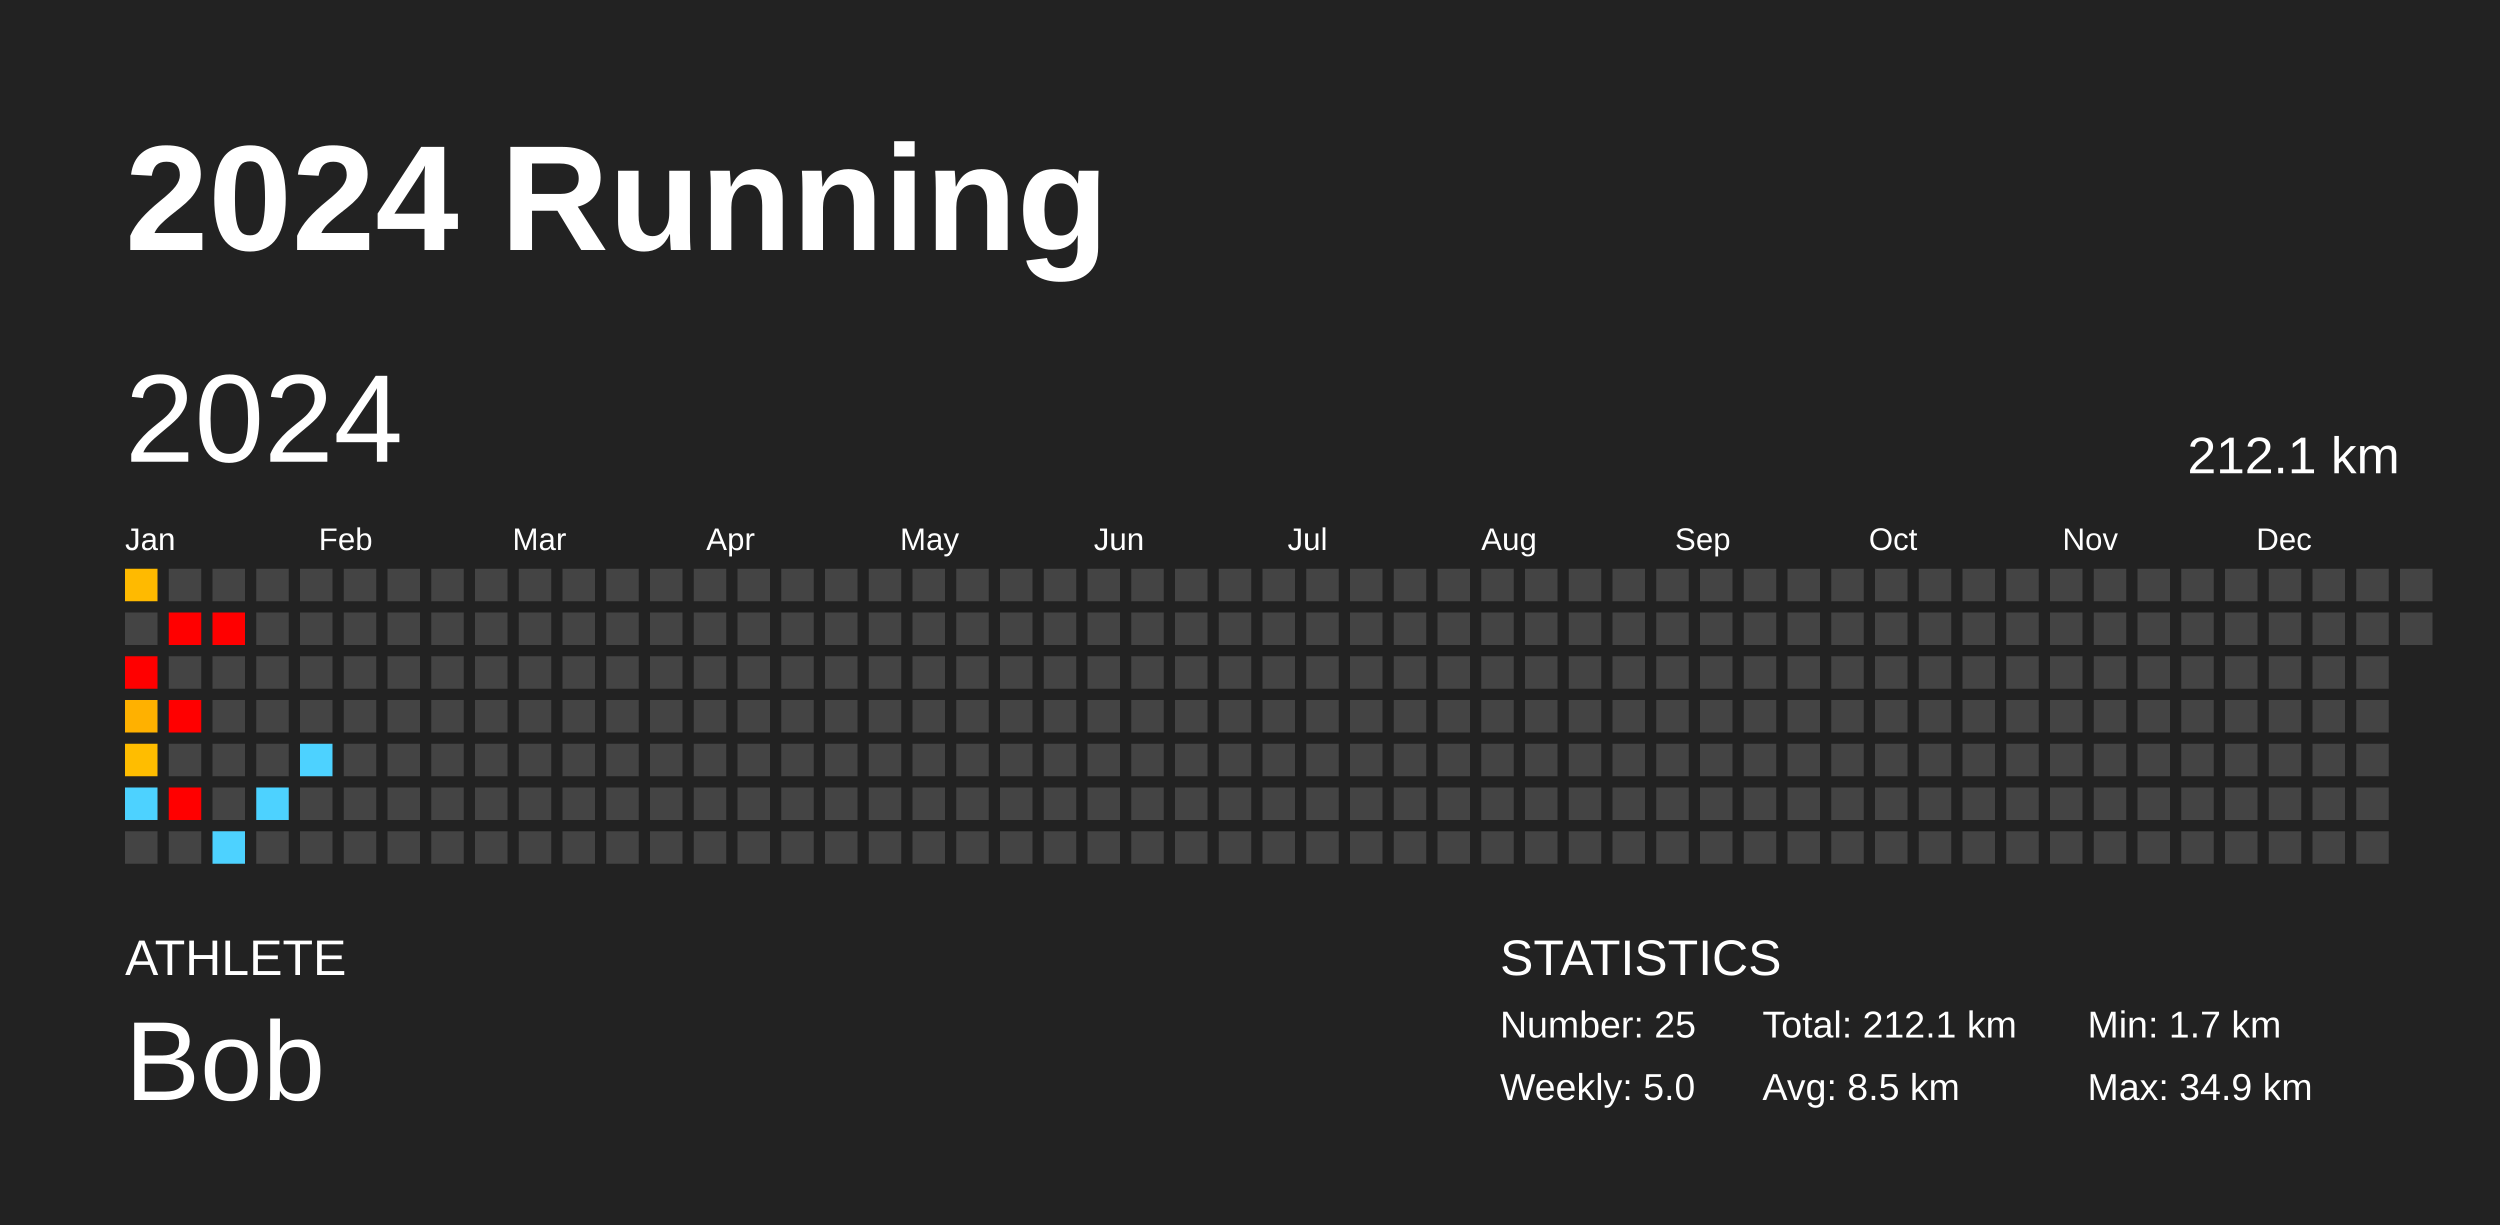
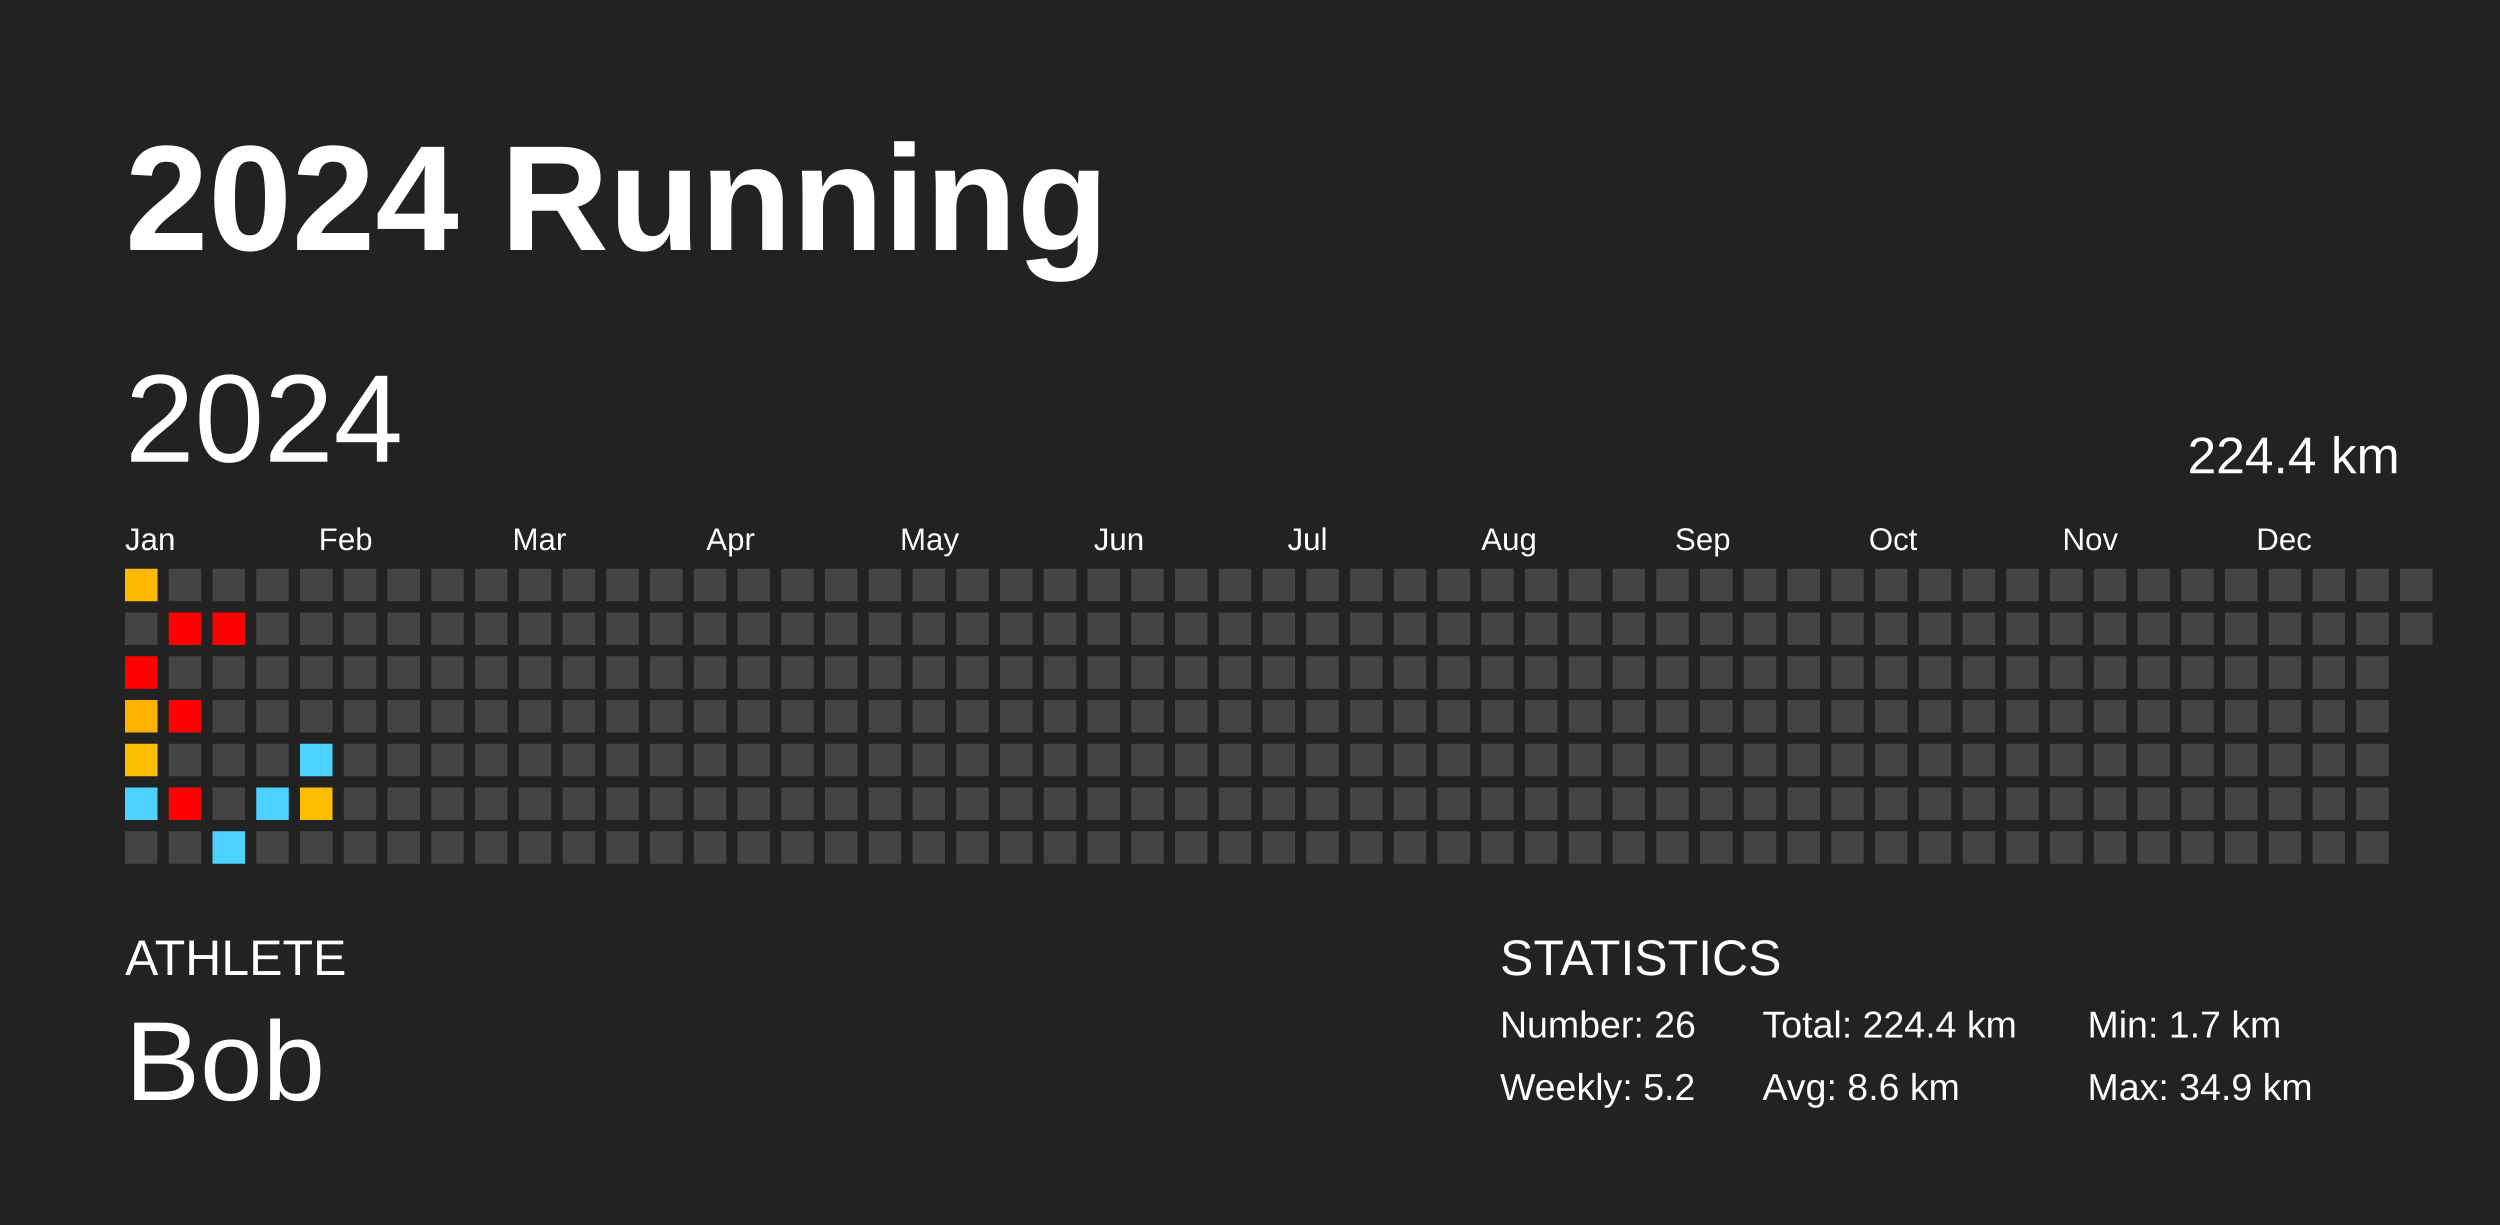
<svg xmlns="http://www.w3.org/2000/svg" baseProfile="full" height="98mm" version="1.1" viewBox="0,0,200,98" width="200mm">
  <defs />
  <rect fill="#222222" height="98" width="200" x="0" y="0" />
  <text fill="#FFFFFF" style="font-size:12px; font-family:Arial; font-weight:bold;" x="10" y="20">2024 Running</text>
  <text fill="#FFFFFF" style="font-size:4px; font-family:Arial" x="10" y="78">ATHLETE</text>
  <text fill="#FFFFFF" style="font-size:9px; font-family:Arial" x="10" y="88">Bob</text>
  <text fill="#FFFFFF" style="font-size:4px; font-family:Arial" x="120" y="78">STATISTICS</text>
-   <text fill="#FFFFFF" style="font-size:3px; font-family:Arial" x="120" y="83">Number: 25</text>
-   <text fill="#FFFFFF" style="font-size:3px; font-family:Arial" x="120" y="88">Weekly: 5.0</text>
-   <text fill="#FFFFFF" style="font-size:3px; font-family:Arial" x="141" y="83">Total: 212.1 km</text>
-   <text fill="#FFFFFF" style="font-size:3px; font-family:Arial" x="141" y="88">Avg: 8.5 km</text>
+   <text fill="#FFFFFF" style="font-size:3px; font-family:Arial" x="120" y="83">Number: 26</text>
+   <text fill="#FFFFFF" style="font-size:3px; font-family:Arial" x="120" y="88">Weekly: 5.2</text>
+   <text fill="#FFFFFF" style="font-size:3px; font-family:Arial" x="141" y="83">Total: 224.4 km</text>
+   <text fill="#FFFFFF" style="font-size:3px; font-family:Arial" x="141" y="88">Avg: 8.6 km</text>
  <text fill="#FFFFFF" style="font-size:3px; font-family:Arial" x="167" y="83">Min: 1.7 km</text>
  <text fill="#FFFFFF" style="font-size:3px; font-family:Arial" x="167" y="88">Max: 34.9 km</text>
  <text dominant-baseline="hanging" fill="#FFFFFF" style="font-size:10.0px; font-family:Arial;" x="10" y="30">2024</text>
-   <text dominant-baseline="hanging" fill="#FFFFFF" style="font-size:4.125px; font-family:Arial;" x="175" y="35">212.1 km</text>
+   <text dominant-baseline="hanging" fill="#FFFFFF" style="font-size:4.125px; font-family:Arial;" x="175" y="35">224.4 km</text>
  <text fill="#FFFFFF" style="font-size:2.5px; font-family:Arial" x="10.0" y="44">Jan</text>
  <text fill="#FFFFFF" style="font-size:2.5px; font-family:Arial" x="25.5" y="44">Feb</text>
  <text fill="#FFFFFF" style="font-size:2.5px; font-family:Arial" x="41.0" y="44">Mar</text>
  <text fill="#FFFFFF" style="font-size:2.5px; font-family:Arial" x="56.5" y="44">Apr</text>
  <text fill="#FFFFFF" style="font-size:2.5px; font-family:Arial" x="72.0" y="44">May</text>
  <text fill="#FFFFFF" style="font-size:2.5px; font-family:Arial" x="87.5" y="44">Jun</text>
  <text fill="#FFFFFF" style="font-size:2.5px; font-family:Arial" x="103.0" y="44">Jul</text>
  <text fill="#FFFFFF" style="font-size:2.5px; font-family:Arial" x="118.5" y="44">Aug</text>
  <text fill="#FFFFFF" style="font-size:2.5px; font-family:Arial" x="134.0" y="44">Sep</text>
  <text fill="#FFFFFF" style="font-size:2.5px; font-family:Arial" x="149.5" y="44">Oct</text>
  <text fill="#FFFFFF" style="font-size:2.5px; font-family:Arial" x="165.0" y="44">Nov</text>
  <text fill="#FFFFFF" style="font-size:2.5px; font-family:Arial" x="180.5" y="44">Dec</text>
  <rect fill="#ffba00" height="2.6" width="2.6" x="10.0" y="45.5" />
  <rect fill="#444444" height="2.6" width="2.6" x="10.0" y="49.0" />
  <rect fill="red" height="2.6" width="2.6" x="10.0" y="52.5" />
  <rect fill="#ffb100" height="2.6" width="2.6" x="10.0" y="56.0" />
  <rect fill="#ffbd00" height="2.6" width="2.6" x="10.0" y="59.5" />
  <rect fill="#4dd2ff" height="2.6" width="2.6" x="10.0" y="63.0" />
  <rect fill="#444444" height="2.6" width="2.6" x="10.0" y="66.5" />
  <rect fill="#444444" height="2.6" width="2.6" x="13.5" y="45.5" />
  <rect fill="red" height="2.6" width="2.6" x="13.5" y="49.0" />
  <rect fill="#444444" height="2.6" width="2.6" x="13.5" y="52.5" />
  <rect fill="red" height="2.6" width="2.6" x="13.5" y="56.0" />
  <rect fill="#444444" height="2.6" width="2.6" x="13.5" y="59.5" />
  <rect fill="red" height="2.6" width="2.6" x="13.5" y="63.0" />
  <rect fill="#444444" height="2.6" width="2.6" x="13.5" y="66.5" />
  <rect fill="#444444" height="2.6" width="2.6" x="17.0" y="45.5" />
  <rect fill="red" height="2.6" width="2.6" x="17.0" y="49.0" />
  <rect fill="#444444" height="2.6" width="2.6" x="17.0" y="52.5" />
  <rect fill="#444444" height="2.6" width="2.6" x="17.0" y="56.0" />
  <rect fill="#444444" height="2.6" width="2.6" x="17.0" y="59.5" />
  <rect fill="#444444" height="2.6" width="2.6" x="17.0" y="63.0" />
  <rect fill="#4dd2ff" height="2.6" width="2.6" x="17.0" y="66.5" />
  <rect fill="#444444" height="2.6" width="2.6" x="20.5" y="45.5" />
  <rect fill="#444444" height="2.6" width="2.6" x="20.5" y="49.0" />
  <rect fill="#444444" height="2.6" width="2.6" x="20.5" y="52.5" />
  <rect fill="#444444" height="2.6" width="2.6" x="20.5" y="56.0" />
  <rect fill="#444444" height="2.6" width="2.6" x="20.5" y="59.5" />
  <rect fill="#4dd2ff" height="2.6" width="2.6" x="20.5" y="63.0" />
  <rect fill="#444444" height="2.6" width="2.6" x="20.5" y="66.5" />
  <rect fill="#444444" height="2.6" width="2.6" x="24.0" y="45.5" />
  <rect fill="#444444" height="2.6" width="2.6" x="24.0" y="49.0" />
  <rect fill="#444444" height="2.6" width="2.6" x="24.0" y="52.5" />
  <rect fill="#444444" height="2.6" width="2.6" x="24.0" y="56.0" />
  <rect fill="#4dd2ff" height="2.6" width="2.6" x="24.0" y="59.5" />
-   <rect fill="#444444" height="2.6" width="2.6" x="24.0" y="63.0" />
+   <rect fill="#ffbd00" height="2.6" width="2.6" x="24.0" y="63.0" />
  <rect fill="#444444" height="2.6" width="2.6" x="24.0" y="66.5" />
  <rect fill="#444444" height="2.6" width="2.6" x="27.5" y="45.5" />
  <rect fill="#444444" height="2.6" width="2.6" x="27.5" y="49.0" />
  <rect fill="#444444" height="2.6" width="2.6" x="27.5" y="52.5" />
  <rect fill="#444444" height="2.6" width="2.6" x="27.5" y="56.0" />
  <rect fill="#444444" height="2.6" width="2.6" x="27.5" y="59.5" />
  <rect fill="#444444" height="2.6" width="2.6" x="27.5" y="63.0" />
  <rect fill="#444444" height="2.6" width="2.6" x="27.5" y="66.5" />
  <rect fill="#444444" height="2.6" width="2.6" x="31.0" y="45.5" />
  <rect fill="#444444" height="2.6" width="2.6" x="31.0" y="49.0" />
  <rect fill="#444444" height="2.6" width="2.6" x="31.0" y="52.5" />
  <rect fill="#444444" height="2.6" width="2.6" x="31.0" y="56.0" />
  <rect fill="#444444" height="2.6" width="2.6" x="31.0" y="59.5" />
  <rect fill="#444444" height="2.6" width="2.6" x="31.0" y="63.0" />
  <rect fill="#444444" height="2.6" width="2.6" x="31.0" y="66.5" />
  <rect fill="#444444" height="2.6" width="2.6" x="34.5" y="45.5" />
  <rect fill="#444444" height="2.6" width="2.6" x="34.5" y="49.0" />
  <rect fill="#444444" height="2.6" width="2.6" x="34.5" y="52.5" />
  <rect fill="#444444" height="2.6" width="2.6" x="34.5" y="56.0" />
  <rect fill="#444444" height="2.6" width="2.6" x="34.5" y="59.5" />
  <rect fill="#444444" height="2.6" width="2.6" x="34.5" y="63.0" />
  <rect fill="#444444" height="2.6" width="2.6" x="34.5" y="66.5" />
  <rect fill="#444444" height="2.6" width="2.6" x="38.0" y="45.5" />
  <rect fill="#444444" height="2.6" width="2.6" x="38.0" y="49.0" />
  <rect fill="#444444" height="2.6" width="2.6" x="38.0" y="52.5" />
  <rect fill="#444444" height="2.6" width="2.6" x="38.0" y="56.0" />
  <rect fill="#444444" height="2.6" width="2.6" x="38.0" y="59.5" />
  <rect fill="#444444" height="2.6" width="2.6" x="38.0" y="63.0" />
  <rect fill="#444444" height="2.6" width="2.6" x="38.0" y="66.5" />
  <rect fill="#444444" height="2.6" width="2.6" x="41.5" y="45.5" />
  <rect fill="#444444" height="2.6" width="2.6" x="41.5" y="49.0" />
  <rect fill="#444444" height="2.6" width="2.6" x="41.5" y="52.5" />
  <rect fill="#444444" height="2.6" width="2.6" x="41.5" y="56.0" />
  <rect fill="#444444" height="2.6" width="2.6" x="41.5" y="59.5" />
  <rect fill="#444444" height="2.6" width="2.6" x="41.5" y="63.0" />
  <rect fill="#444444" height="2.6" width="2.6" x="41.5" y="66.5" />
  <rect fill="#444444" height="2.6" width="2.6" x="45.0" y="45.5" />
  <rect fill="#444444" height="2.6" width="2.6" x="45.0" y="49.0" />
  <rect fill="#444444" height="2.6" width="2.6" x="45.0" y="52.5" />
  <rect fill="#444444" height="2.6" width="2.6" x="45.0" y="56.0" />
  <rect fill="#444444" height="2.6" width="2.6" x="45.0" y="59.5" />
  <rect fill="#444444" height="2.6" width="2.6" x="45.0" y="63.0" />
  <rect fill="#444444" height="2.6" width="2.6" x="45.0" y="66.5" />
  <rect fill="#444444" height="2.6" width="2.6" x="48.5" y="45.5" />
  <rect fill="#444444" height="2.6" width="2.6" x="48.5" y="49.0" />
  <rect fill="#444444" height="2.6" width="2.6" x="48.5" y="52.5" />
  <rect fill="#444444" height="2.6" width="2.6" x="48.5" y="56.0" />
  <rect fill="#444444" height="2.6" width="2.6" x="48.5" y="59.5" />
  <rect fill="#444444" height="2.6" width="2.6" x="48.5" y="63.0" />
  <rect fill="#444444" height="2.6" width="2.6" x="48.5" y="66.5" />
  <rect fill="#444444" height="2.6" width="2.6" x="52.0" y="45.5" />
  <rect fill="#444444" height="2.6" width="2.6" x="52.0" y="49.0" />
  <rect fill="#444444" height="2.6" width="2.6" x="52.0" y="52.5" />
  <rect fill="#444444" height="2.6" width="2.6" x="52.0" y="56.0" />
  <rect fill="#444444" height="2.6" width="2.6" x="52.0" y="59.5" />
  <rect fill="#444444" height="2.6" width="2.6" x="52.0" y="63.0" />
  <rect fill="#444444" height="2.6" width="2.6" x="52.0" y="66.5" />
  <rect fill="#444444" height="2.6" width="2.6" x="55.5" y="45.5" />
  <rect fill="#444444" height="2.6" width="2.6" x="55.5" y="49.0" />
  <rect fill="#444444" height="2.6" width="2.6" x="55.5" y="52.5" />
  <rect fill="#444444" height="2.6" width="2.6" x="55.5" y="56.0" />
  <rect fill="#444444" height="2.6" width="2.6" x="55.5" y="59.5" />
  <rect fill="#444444" height="2.6" width="2.6" x="55.5" y="63.0" />
  <rect fill="#444444" height="2.6" width="2.6" x="55.5" y="66.5" />
  <rect fill="#444444" height="2.6" width="2.6" x="59.0" y="45.5" />
  <rect fill="#444444" height="2.6" width="2.6" x="59.0" y="49.0" />
  <rect fill="#444444" height="2.6" width="2.6" x="59.0" y="52.5" />
  <rect fill="#444444" height="2.6" width="2.6" x="59.0" y="56.0" />
  <rect fill="#444444" height="2.6" width="2.6" x="59.0" y="59.5" />
  <rect fill="#444444" height="2.6" width="2.6" x="59.0" y="63.0" />
  <rect fill="#444444" height="2.6" width="2.6" x="59.0" y="66.5" />
  <rect fill="#444444" height="2.6" width="2.6" x="62.5" y="45.5" />
  <rect fill="#444444" height="2.6" width="2.6" x="62.5" y="49.0" />
  <rect fill="#444444" height="2.6" width="2.6" x="62.5" y="52.5" />
  <rect fill="#444444" height="2.6" width="2.6" x="62.5" y="56.0" />
  <rect fill="#444444" height="2.6" width="2.6" x="62.5" y="59.5" />
  <rect fill="#444444" height="2.6" width="2.6" x="62.5" y="63.0" />
  <rect fill="#444444" height="2.6" width="2.6" x="62.5" y="66.5" />
  <rect fill="#444444" height="2.6" width="2.6" x="66.0" y="45.5" />
  <rect fill="#444444" height="2.6" width="2.6" x="66.0" y="49.0" />
  <rect fill="#444444" height="2.6" width="2.6" x="66.0" y="52.5" />
  <rect fill="#444444" height="2.6" width="2.6" x="66.0" y="56.0" />
  <rect fill="#444444" height="2.6" width="2.6" x="66.0" y="59.5" />
  <rect fill="#444444" height="2.6" width="2.6" x="66.0" y="63.0" />
  <rect fill="#444444" height="2.6" width="2.6" x="66.0" y="66.5" />
  <rect fill="#444444" height="2.6" width="2.6" x="69.5" y="45.5" />
  <rect fill="#444444" height="2.6" width="2.6" x="69.5" y="49.0" />
  <rect fill="#444444" height="2.6" width="2.6" x="69.5" y="52.5" />
  <rect fill="#444444" height="2.6" width="2.6" x="69.5" y="56.0" />
  <rect fill="#444444" height="2.6" width="2.6" x="69.5" y="59.5" />
  <rect fill="#444444" height="2.6" width="2.6" x="69.5" y="63.0" />
  <rect fill="#444444" height="2.6" width="2.6" x="69.5" y="66.5" />
  <rect fill="#444444" height="2.6" width="2.6" x="73.0" y="45.5" />
  <rect fill="#444444" height="2.6" width="2.6" x="73.0" y="49.0" />
  <rect fill="#444444" height="2.6" width="2.6" x="73.0" y="52.5" />
  <rect fill="#444444" height="2.6" width="2.6" x="73.0" y="56.0" />
  <rect fill="#444444" height="2.6" width="2.6" x="73.0" y="59.5" />
  <rect fill="#444444" height="2.6" width="2.6" x="73.0" y="63.0" />
  <rect fill="#444444" height="2.6" width="2.6" x="73.0" y="66.5" />
  <rect fill="#444444" height="2.6" width="2.6" x="76.5" y="45.5" />
  <rect fill="#444444" height="2.6" width="2.6" x="76.5" y="49.0" />
  <rect fill="#444444" height="2.6" width="2.6" x="76.5" y="52.5" />
  <rect fill="#444444" height="2.6" width="2.6" x="76.5" y="56.0" />
  <rect fill="#444444" height="2.6" width="2.6" x="76.5" y="59.5" />
  <rect fill="#444444" height="2.6" width="2.6" x="76.5" y="63.0" />
  <rect fill="#444444" height="2.6" width="2.6" x="76.5" y="66.5" />
  <rect fill="#444444" height="2.6" width="2.6" x="80.0" y="45.5" />
  <rect fill="#444444" height="2.6" width="2.6" x="80.0" y="49.0" />
  <rect fill="#444444" height="2.6" width="2.6" x="80.0" y="52.5" />
  <rect fill="#444444" height="2.6" width="2.6" x="80.0" y="56.0" />
  <rect fill="#444444" height="2.6" width="2.6" x="80.0" y="59.5" />
  <rect fill="#444444" height="2.6" width="2.6" x="80.0" y="63.0" />
  <rect fill="#444444" height="2.6" width="2.6" x="80.0" y="66.5" />
  <rect fill="#444444" height="2.6" width="2.6" x="83.5" y="45.5" />
  <rect fill="#444444" height="2.6" width="2.6" x="83.5" y="49.0" />
  <rect fill="#444444" height="2.6" width="2.6" x="83.5" y="52.5" />
  <rect fill="#444444" height="2.6" width="2.6" x="83.5" y="56.0" />
  <rect fill="#444444" height="2.6" width="2.6" x="83.5" y="59.5" />
  <rect fill="#444444" height="2.6" width="2.6" x="83.5" y="63.0" />
  <rect fill="#444444" height="2.6" width="2.6" x="83.5" y="66.5" />
  <rect fill="#444444" height="2.6" width="2.6" x="87.0" y="45.5" />
  <rect fill="#444444" height="2.6" width="2.6" x="87.0" y="49.0" />
  <rect fill="#444444" height="2.6" width="2.6" x="87.0" y="52.5" />
  <rect fill="#444444" height="2.6" width="2.6" x="87.0" y="56.0" />
  <rect fill="#444444" height="2.6" width="2.6" x="87.0" y="59.5" />
  <rect fill="#444444" height="2.6" width="2.6" x="87.0" y="63.0" />
  <rect fill="#444444" height="2.6" width="2.6" x="87.0" y="66.5" />
  <rect fill="#444444" height="2.6" width="2.6" x="90.5" y="45.5" />
  <rect fill="#444444" height="2.6" width="2.6" x="90.5" y="49.0" />
  <rect fill="#444444" height="2.6" width="2.6" x="90.5" y="52.5" />
  <rect fill="#444444" height="2.6" width="2.6" x="90.5" y="56.0" />
  <rect fill="#444444" height="2.6" width="2.6" x="90.5" y="59.5" />
  <rect fill="#444444" height="2.6" width="2.6" x="90.5" y="63.0" />
  <rect fill="#444444" height="2.6" width="2.6" x="90.5" y="66.5" />
  <rect fill="#444444" height="2.6" width="2.6" x="94.0" y="45.5" />
  <rect fill="#444444" height="2.6" width="2.6" x="94.0" y="49.0" />
  <rect fill="#444444" height="2.6" width="2.6" x="94.0" y="52.5" />
  <rect fill="#444444" height="2.6" width="2.6" x="94.0" y="56.0" />
  <rect fill="#444444" height="2.6" width="2.6" x="94.0" y="59.5" />
  <rect fill="#444444" height="2.6" width="2.6" x="94.0" y="63.0" />
  <rect fill="#444444" height="2.6" width="2.6" x="94.0" y="66.5" />
  <rect fill="#444444" height="2.6" width="2.6" x="97.5" y="45.5" />
  <rect fill="#444444" height="2.6" width="2.6" x="97.5" y="49.0" />
  <rect fill="#444444" height="2.6" width="2.6" x="97.5" y="52.5" />
  <rect fill="#444444" height="2.6" width="2.6" x="97.5" y="56.0" />
  <rect fill="#444444" height="2.6" width="2.6" x="97.5" y="59.5" />
  <rect fill="#444444" height="2.6" width="2.6" x="97.5" y="63.0" />
  <rect fill="#444444" height="2.6" width="2.6" x="97.5" y="66.5" />
  <rect fill="#444444" height="2.6" width="2.6" x="101.0" y="45.5" />
  <rect fill="#444444" height="2.6" width="2.6" x="101.0" y="49.0" />
  <rect fill="#444444" height="2.6" width="2.6" x="101.0" y="52.5" />
  <rect fill="#444444" height="2.6" width="2.6" x="101.0" y="56.0" />
  <rect fill="#444444" height="2.6" width="2.6" x="101.0" y="59.5" />
  <rect fill="#444444" height="2.6" width="2.6" x="101.0" y="63.0" />
  <rect fill="#444444" height="2.6" width="2.6" x="101.0" y="66.5" />
  <rect fill="#444444" height="2.6" width="2.6" x="104.5" y="45.5" />
  <rect fill="#444444" height="2.6" width="2.6" x="104.5" y="49.0" />
  <rect fill="#444444" height="2.6" width="2.6" x="104.5" y="52.5" />
  <rect fill="#444444" height="2.6" width="2.6" x="104.5" y="56.0" />
  <rect fill="#444444" height="2.6" width="2.6" x="104.5" y="59.5" />
  <rect fill="#444444" height="2.6" width="2.6" x="104.5" y="63.0" />
  <rect fill="#444444" height="2.6" width="2.6" x="104.5" y="66.5" />
  <rect fill="#444444" height="2.6" width="2.6" x="108.0" y="45.5" />
  <rect fill="#444444" height="2.6" width="2.6" x="108.0" y="49.0" />
  <rect fill="#444444" height="2.6" width="2.6" x="108.0" y="52.5" />
  <rect fill="#444444" height="2.6" width="2.6" x="108.0" y="56.0" />
  <rect fill="#444444" height="2.6" width="2.6" x="108.0" y="59.5" />
  <rect fill="#444444" height="2.6" width="2.6" x="108.0" y="63.0" />
  <rect fill="#444444" height="2.6" width="2.6" x="108.0" y="66.5" />
  <rect fill="#444444" height="2.6" width="2.6" x="111.5" y="45.5" />
  <rect fill="#444444" height="2.6" width="2.6" x="111.5" y="49.0" />
  <rect fill="#444444" height="2.6" width="2.6" x="111.5" y="52.5" />
  <rect fill="#444444" height="2.6" width="2.6" x="111.5" y="56.0" />
  <rect fill="#444444" height="2.6" width="2.6" x="111.5" y="59.5" />
  <rect fill="#444444" height="2.6" width="2.6" x="111.5" y="63.0" />
  <rect fill="#444444" height="2.6" width="2.6" x="111.5" y="66.5" />
  <rect fill="#444444" height="2.6" width="2.6" x="115.0" y="45.5" />
  <rect fill="#444444" height="2.6" width="2.6" x="115.0" y="49.0" />
  <rect fill="#444444" height="2.6" width="2.6" x="115.0" y="52.5" />
  <rect fill="#444444" height="2.6" width="2.6" x="115.0" y="56.0" />
  <rect fill="#444444" height="2.6" width="2.6" x="115.0" y="59.5" />
  <rect fill="#444444" height="2.6" width="2.6" x="115.0" y="63.0" />
  <rect fill="#444444" height="2.6" width="2.6" x="115.0" y="66.5" />
  <rect fill="#444444" height="2.6" width="2.6" x="118.5" y="45.5" />
  <rect fill="#444444" height="2.6" width="2.6" x="118.5" y="49.0" />
  <rect fill="#444444" height="2.6" width="2.6" x="118.5" y="52.5" />
  <rect fill="#444444" height="2.6" width="2.6" x="118.5" y="56.0" />
  <rect fill="#444444" height="2.6" width="2.6" x="118.5" y="59.5" />
  <rect fill="#444444" height="2.6" width="2.6" x="118.5" y="63.0" />
  <rect fill="#444444" height="2.6" width="2.6" x="118.5" y="66.5" />
  <rect fill="#444444" height="2.6" width="2.6" x="122.0" y="45.5" />
  <rect fill="#444444" height="2.6" width="2.6" x="122.0" y="49.0" />
  <rect fill="#444444" height="2.6" width="2.6" x="122.0" y="52.5" />
  <rect fill="#444444" height="2.6" width="2.6" x="122.0" y="56.0" />
  <rect fill="#444444" height="2.6" width="2.6" x="122.0" y="59.5" />
  <rect fill="#444444" height="2.6" width="2.6" x="122.0" y="63.0" />
  <rect fill="#444444" height="2.6" width="2.6" x="122.0" y="66.5" />
  <rect fill="#444444" height="2.6" width="2.6" x="125.5" y="45.5" />
  <rect fill="#444444" height="2.6" width="2.6" x="125.5" y="49.0" />
  <rect fill="#444444" height="2.6" width="2.6" x="125.5" y="52.5" />
  <rect fill="#444444" height="2.6" width="2.6" x="125.5" y="56.0" />
  <rect fill="#444444" height="2.6" width="2.6" x="125.5" y="59.5" />
  <rect fill="#444444" height="2.6" width="2.6" x="125.5" y="63.0" />
  <rect fill="#444444" height="2.6" width="2.6" x="125.5" y="66.5" />
  <rect fill="#444444" height="2.6" width="2.6" x="129.0" y="45.5" />
  <rect fill="#444444" height="2.6" width="2.6" x="129.0" y="49.0" />
  <rect fill="#444444" height="2.6" width="2.6" x="129.0" y="52.5" />
  <rect fill="#444444" height="2.6" width="2.6" x="129.0" y="56.0" />
  <rect fill="#444444" height="2.6" width="2.6" x="129.0" y="59.5" />
  <rect fill="#444444" height="2.6" width="2.6" x="129.0" y="63.0" />
  <rect fill="#444444" height="2.6" width="2.6" x="129.0" y="66.5" />
  <rect fill="#444444" height="2.6" width="2.6" x="132.5" y="45.5" />
  <rect fill="#444444" height="2.6" width="2.6" x="132.5" y="49.0" />
  <rect fill="#444444" height="2.6" width="2.6" x="132.5" y="52.5" />
  <rect fill="#444444" height="2.6" width="2.6" x="132.5" y="56.0" />
  <rect fill="#444444" height="2.6" width="2.6" x="132.5" y="59.5" />
  <rect fill="#444444" height="2.6" width="2.6" x="132.5" y="63.0" />
  <rect fill="#444444" height="2.6" width="2.6" x="132.5" y="66.5" />
  <rect fill="#444444" height="2.6" width="2.6" x="136.0" y="45.5" />
  <rect fill="#444444" height="2.6" width="2.6" x="136.0" y="49.0" />
  <rect fill="#444444" height="2.6" width="2.6" x="136.0" y="52.5" />
  <rect fill="#444444" height="2.6" width="2.6" x="136.0" y="56.0" />
  <rect fill="#444444" height="2.6" width="2.6" x="136.0" y="59.5" />
  <rect fill="#444444" height="2.6" width="2.6" x="136.0" y="63.0" />
  <rect fill="#444444" height="2.6" width="2.6" x="136.0" y="66.5" />
  <rect fill="#444444" height="2.6" width="2.6" x="139.5" y="45.5" />
  <rect fill="#444444" height="2.6" width="2.6" x="139.5" y="49.0" />
  <rect fill="#444444" height="2.6" width="2.6" x="139.5" y="52.5" />
  <rect fill="#444444" height="2.6" width="2.6" x="139.5" y="56.0" />
  <rect fill="#444444" height="2.6" width="2.6" x="139.5" y="59.5" />
  <rect fill="#444444" height="2.6" width="2.6" x="139.5" y="63.0" />
  <rect fill="#444444" height="2.6" width="2.6" x="139.5" y="66.5" />
  <rect fill="#444444" height="2.6" width="2.6" x="143.0" y="45.5" />
  <rect fill="#444444" height="2.6" width="2.6" x="143.0" y="49.0" />
  <rect fill="#444444" height="2.6" width="2.6" x="143.0" y="52.5" />
  <rect fill="#444444" height="2.6" width="2.6" x="143.0" y="56.0" />
  <rect fill="#444444" height="2.6" width="2.6" x="143.0" y="59.5" />
  <rect fill="#444444" height="2.6" width="2.6" x="143.0" y="63.0" />
  <rect fill="#444444" height="2.6" width="2.6" x="143.0" y="66.5" />
  <rect fill="#444444" height="2.6" width="2.6" x="146.5" y="45.5" />
  <rect fill="#444444" height="2.6" width="2.6" x="146.5" y="49.0" />
  <rect fill="#444444" height="2.6" width="2.6" x="146.5" y="52.5" />
  <rect fill="#444444" height="2.6" width="2.6" x="146.5" y="56.0" />
  <rect fill="#444444" height="2.6" width="2.6" x="146.5" y="59.5" />
  <rect fill="#444444" height="2.6" width="2.6" x="146.5" y="63.0" />
  <rect fill="#444444" height="2.6" width="2.6" x="146.5" y="66.5" />
  <rect fill="#444444" height="2.6" width="2.6" x="150.0" y="45.5" />
  <rect fill="#444444" height="2.6" width="2.6" x="150.0" y="49.0" />
  <rect fill="#444444" height="2.6" width="2.6" x="150.0" y="52.5" />
  <rect fill="#444444" height="2.6" width="2.6" x="150.0" y="56.0" />
  <rect fill="#444444" height="2.6" width="2.6" x="150.0" y="59.5" />
  <rect fill="#444444" height="2.6" width="2.6" x="150.0" y="63.0" />
  <rect fill="#444444" height="2.6" width="2.6" x="150.0" y="66.5" />
  <rect fill="#444444" height="2.6" width="2.6" x="153.5" y="45.5" />
  <rect fill="#444444" height="2.6" width="2.6" x="153.5" y="49.0" />
  <rect fill="#444444" height="2.6" width="2.6" x="153.5" y="52.5" />
  <rect fill="#444444" height="2.6" width="2.6" x="153.5" y="56.0" />
  <rect fill="#444444" height="2.6" width="2.6" x="153.5" y="59.5" />
  <rect fill="#444444" height="2.6" width="2.6" x="153.5" y="63.0" />
  <rect fill="#444444" height="2.6" width="2.6" x="153.5" y="66.5" />
  <rect fill="#444444" height="2.6" width="2.6" x="157.0" y="45.5" />
  <rect fill="#444444" height="2.6" width="2.6" x="157.0" y="49.0" />
  <rect fill="#444444" height="2.6" width="2.6" x="157.0" y="52.5" />
  <rect fill="#444444" height="2.6" width="2.6" x="157.0" y="56.0" />
  <rect fill="#444444" height="2.6" width="2.6" x="157.0" y="59.5" />
  <rect fill="#444444" height="2.6" width="2.6" x="157.0" y="63.0" />
  <rect fill="#444444" height="2.6" width="2.6" x="157.0" y="66.5" />
  <rect fill="#444444" height="2.6" width="2.6" x="160.5" y="45.5" />
  <rect fill="#444444" height="2.6" width="2.6" x="160.5" y="49.0" />
  <rect fill="#444444" height="2.6" width="2.6" x="160.5" y="52.5" />
  <rect fill="#444444" height="2.6" width="2.6" x="160.5" y="56.0" />
  <rect fill="#444444" height="2.6" width="2.6" x="160.5" y="59.5" />
  <rect fill="#444444" height="2.6" width="2.6" x="160.5" y="63.0" />
  <rect fill="#444444" height="2.6" width="2.6" x="160.5" y="66.5" />
  <rect fill="#444444" height="2.6" width="2.6" x="164.0" y="45.5" />
  <rect fill="#444444" height="2.6" width="2.6" x="164.0" y="49.0" />
  <rect fill="#444444" height="2.6" width="2.6" x="164.0" y="52.5" />
  <rect fill="#444444" height="2.6" width="2.6" x="164.0" y="56.0" />
  <rect fill="#444444" height="2.6" width="2.6" x="164.0" y="59.5" />
  <rect fill="#444444" height="2.6" width="2.6" x="164.0" y="63.0" />
  <rect fill="#444444" height="2.6" width="2.6" x="164.0" y="66.5" />
  <rect fill="#444444" height="2.6" width="2.6" x="167.5" y="45.5" />
  <rect fill="#444444" height="2.6" width="2.6" x="167.5" y="49.0" />
  <rect fill="#444444" height="2.6" width="2.6" x="167.5" y="52.5" />
  <rect fill="#444444" height="2.6" width="2.6" x="167.5" y="56.0" />
  <rect fill="#444444" height="2.6" width="2.6" x="167.5" y="59.5" />
  <rect fill="#444444" height="2.6" width="2.6" x="167.5" y="63.0" />
  <rect fill="#444444" height="2.6" width="2.6" x="167.5" y="66.5" />
  <rect fill="#444444" height="2.6" width="2.6" x="171.0" y="45.5" />
  <rect fill="#444444" height="2.6" width="2.6" x="171.0" y="49.0" />
  <rect fill="#444444" height="2.6" width="2.6" x="171.0" y="52.5" />
  <rect fill="#444444" height="2.6" width="2.6" x="171.0" y="56.0" />
  <rect fill="#444444" height="2.6" width="2.6" x="171.0" y="59.5" />
  <rect fill="#444444" height="2.6" width="2.6" x="171.0" y="63.0" />
  <rect fill="#444444" height="2.6" width="2.6" x="171.0" y="66.5" />
  <rect fill="#444444" height="2.6" width="2.6" x="174.5" y="45.5" />
  <rect fill="#444444" height="2.6" width="2.6" x="174.5" y="49.0" />
  <rect fill="#444444" height="2.6" width="2.6" x="174.5" y="52.5" />
  <rect fill="#444444" height="2.6" width="2.6" x="174.5" y="56.0" />
  <rect fill="#444444" height="2.6" width="2.6" x="174.5" y="59.5" />
  <rect fill="#444444" height="2.6" width="2.6" x="174.5" y="63.0" />
  <rect fill="#444444" height="2.6" width="2.6" x="174.5" y="66.5" />
  <rect fill="#444444" height="2.6" width="2.6" x="178.0" y="45.5" />
  <rect fill="#444444" height="2.6" width="2.6" x="178.0" y="49.0" />
  <rect fill="#444444" height="2.6" width="2.6" x="178.0" y="52.5" />
  <rect fill="#444444" height="2.6" width="2.6" x="178.0" y="56.0" />
  <rect fill="#444444" height="2.6" width="2.6" x="178.0" y="59.5" />
  <rect fill="#444444" height="2.6" width="2.6" x="178.0" y="63.0" />
  <rect fill="#444444" height="2.6" width="2.6" x="178.0" y="66.5" />
  <rect fill="#444444" height="2.6" width="2.6" x="181.5" y="45.5" />
  <rect fill="#444444" height="2.6" width="2.6" x="181.5" y="49.0" />
  <rect fill="#444444" height="2.6" width="2.6" x="181.5" y="52.5" />
  <rect fill="#444444" height="2.6" width="2.6" x="181.5" y="56.0" />
  <rect fill="#444444" height="2.6" width="2.6" x="181.5" y="59.5" />
  <rect fill="#444444" height="2.6" width="2.6" x="181.5" y="63.0" />
  <rect fill="#444444" height="2.6" width="2.6" x="181.5" y="66.5" />
  <rect fill="#444444" height="2.6" width="2.6" x="185.0" y="45.5" />
  <rect fill="#444444" height="2.6" width="2.6" x="185.0" y="49.0" />
  <rect fill="#444444" height="2.6" width="2.6" x="185.0" y="52.5" />
  <rect fill="#444444" height="2.6" width="2.6" x="185.0" y="56.0" />
  <rect fill="#444444" height="2.6" width="2.6" x="185.0" y="59.5" />
  <rect fill="#444444" height="2.6" width="2.6" x="185.0" y="63.0" />
  <rect fill="#444444" height="2.6" width="2.6" x="185.0" y="66.5" />
  <rect fill="#444444" height="2.6" width="2.6" x="188.5" y="45.5" />
  <rect fill="#444444" height="2.6" width="2.6" x="188.5" y="49.0" />
  <rect fill="#444444" height="2.6" width="2.6" x="188.5" y="52.5" />
  <rect fill="#444444" height="2.6" width="2.6" x="188.5" y="56.0" />
  <rect fill="#444444" height="2.6" width="2.6" x="188.5" y="59.5" />
  <rect fill="#444444" height="2.6" width="2.6" x="188.5" y="63.0" />
  <rect fill="#444444" height="2.6" width="2.6" x="188.5" y="66.5" />
  <rect fill="#444444" height="2.6" width="2.6" x="192.0" y="45.5" />
  <rect fill="#444444" height="2.6" width="2.6" x="192.0" y="49.0" />
</svg>
